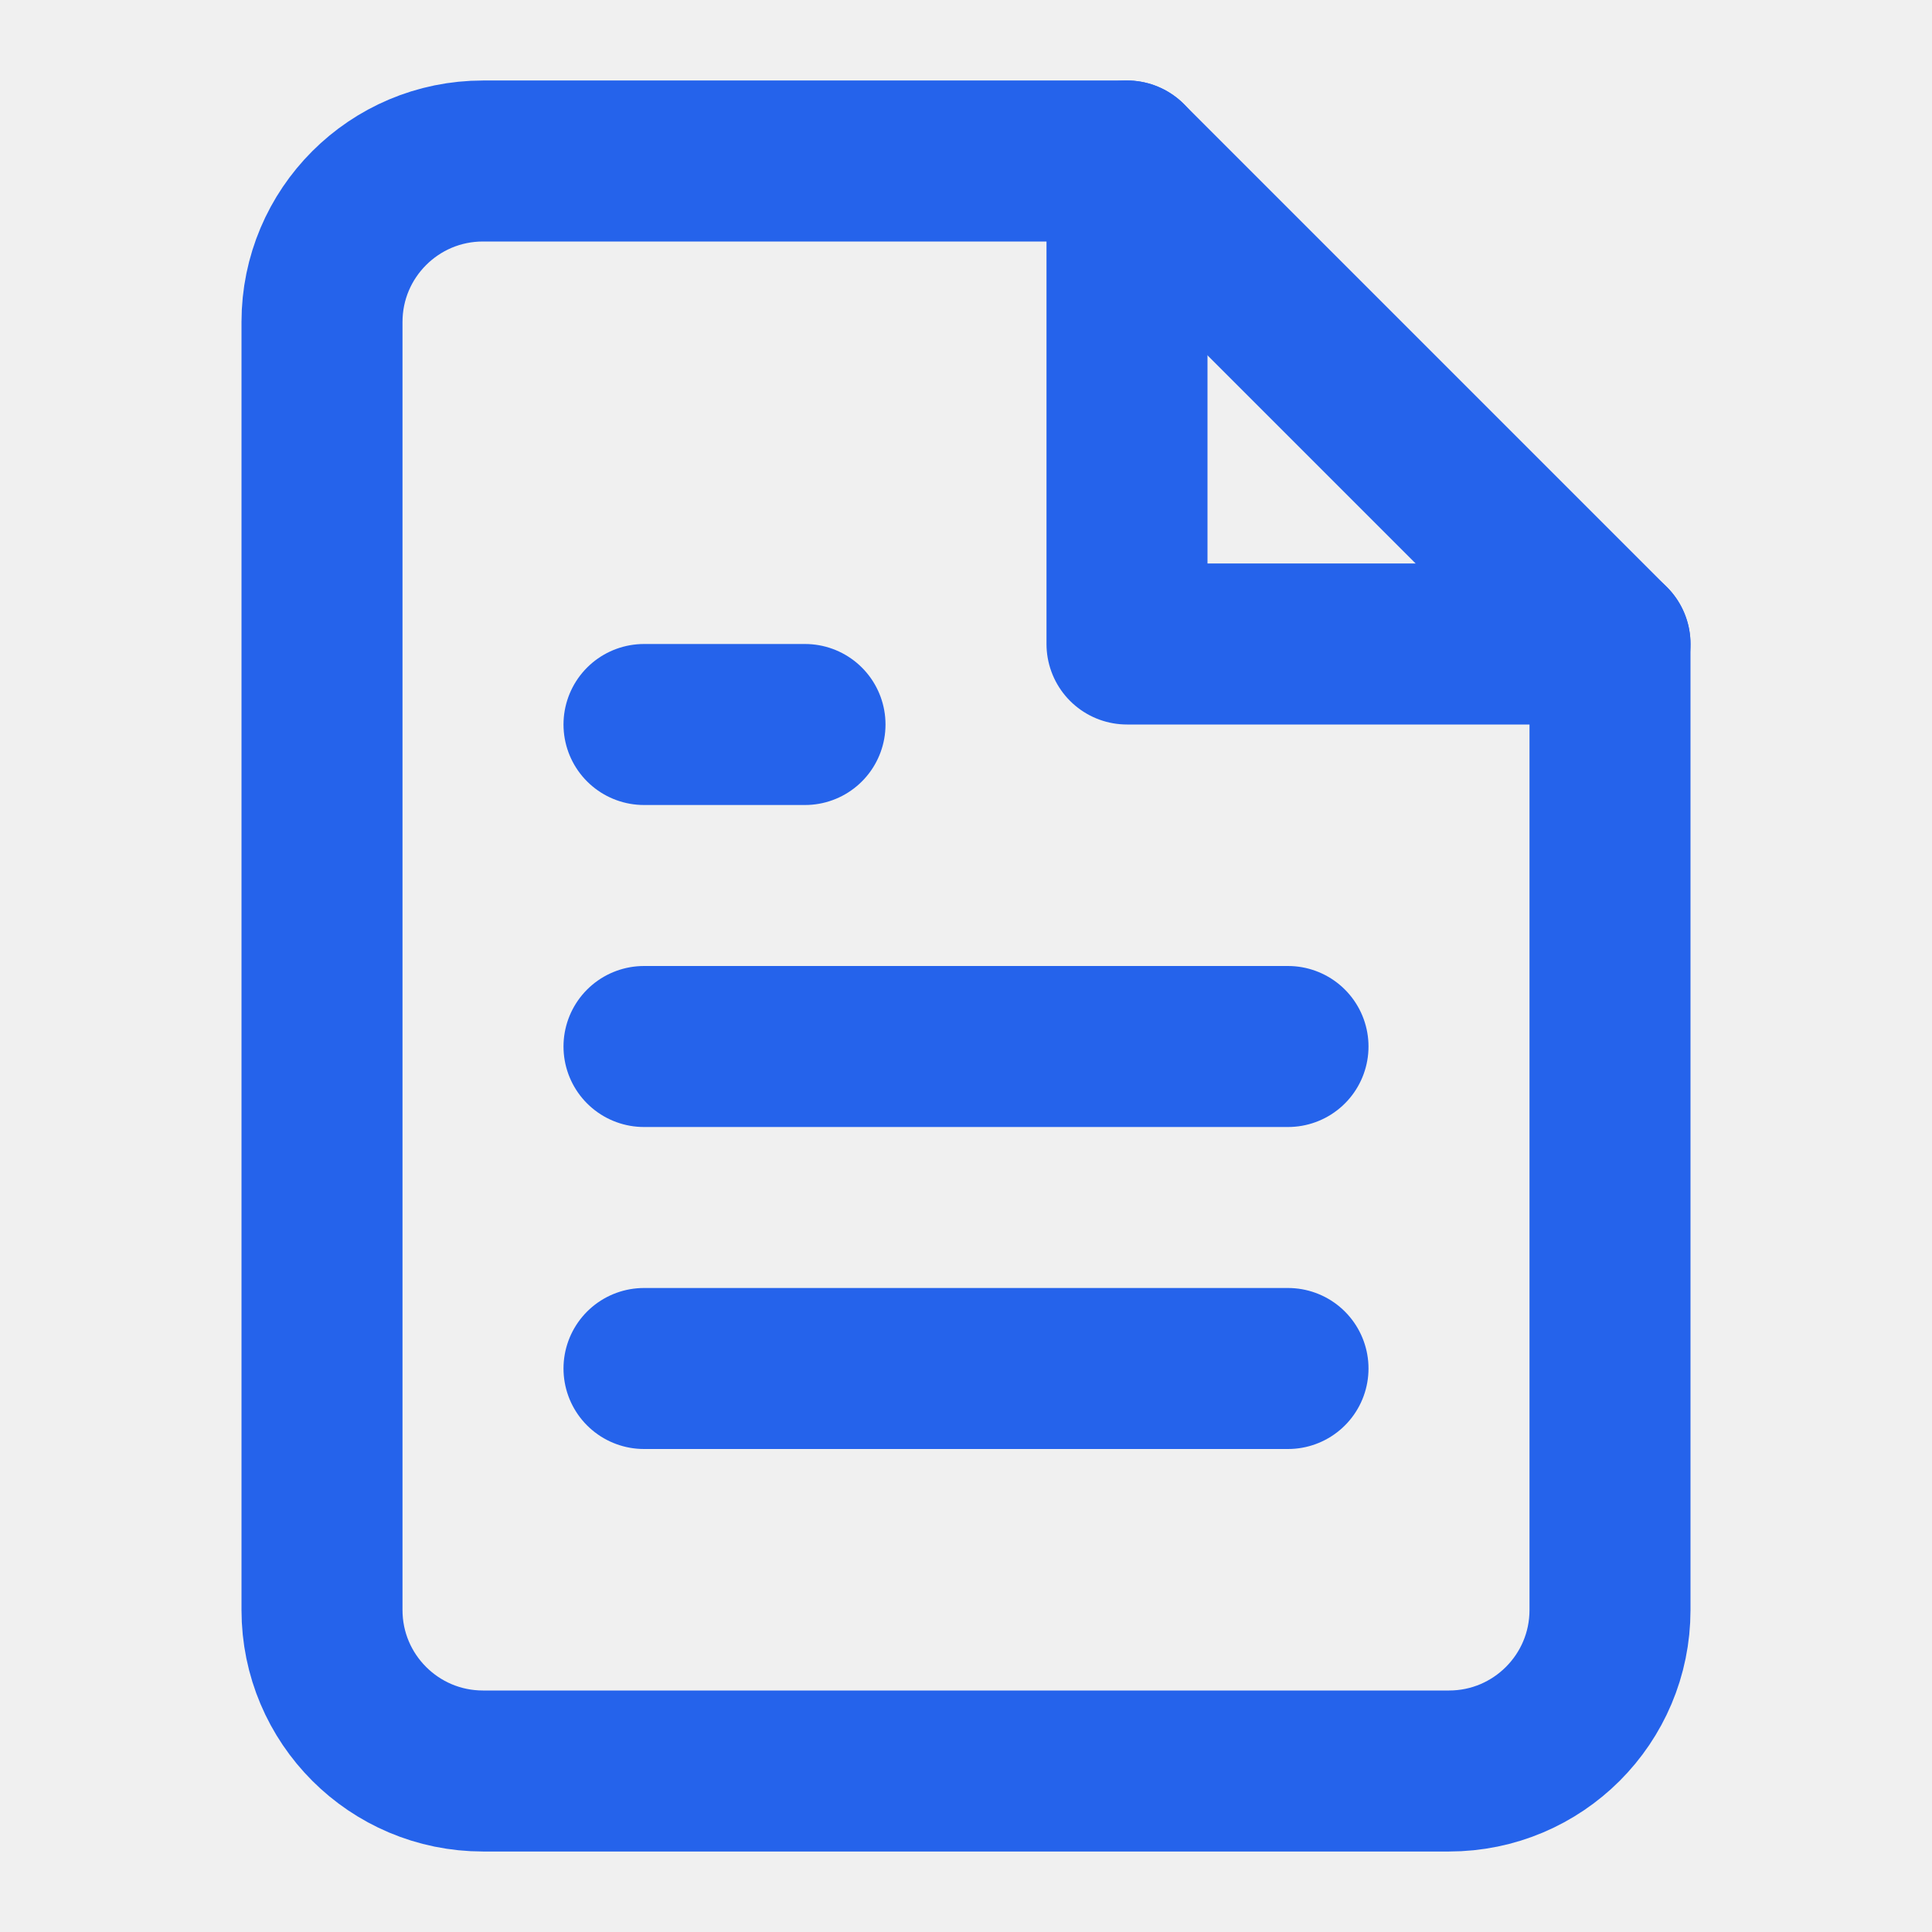
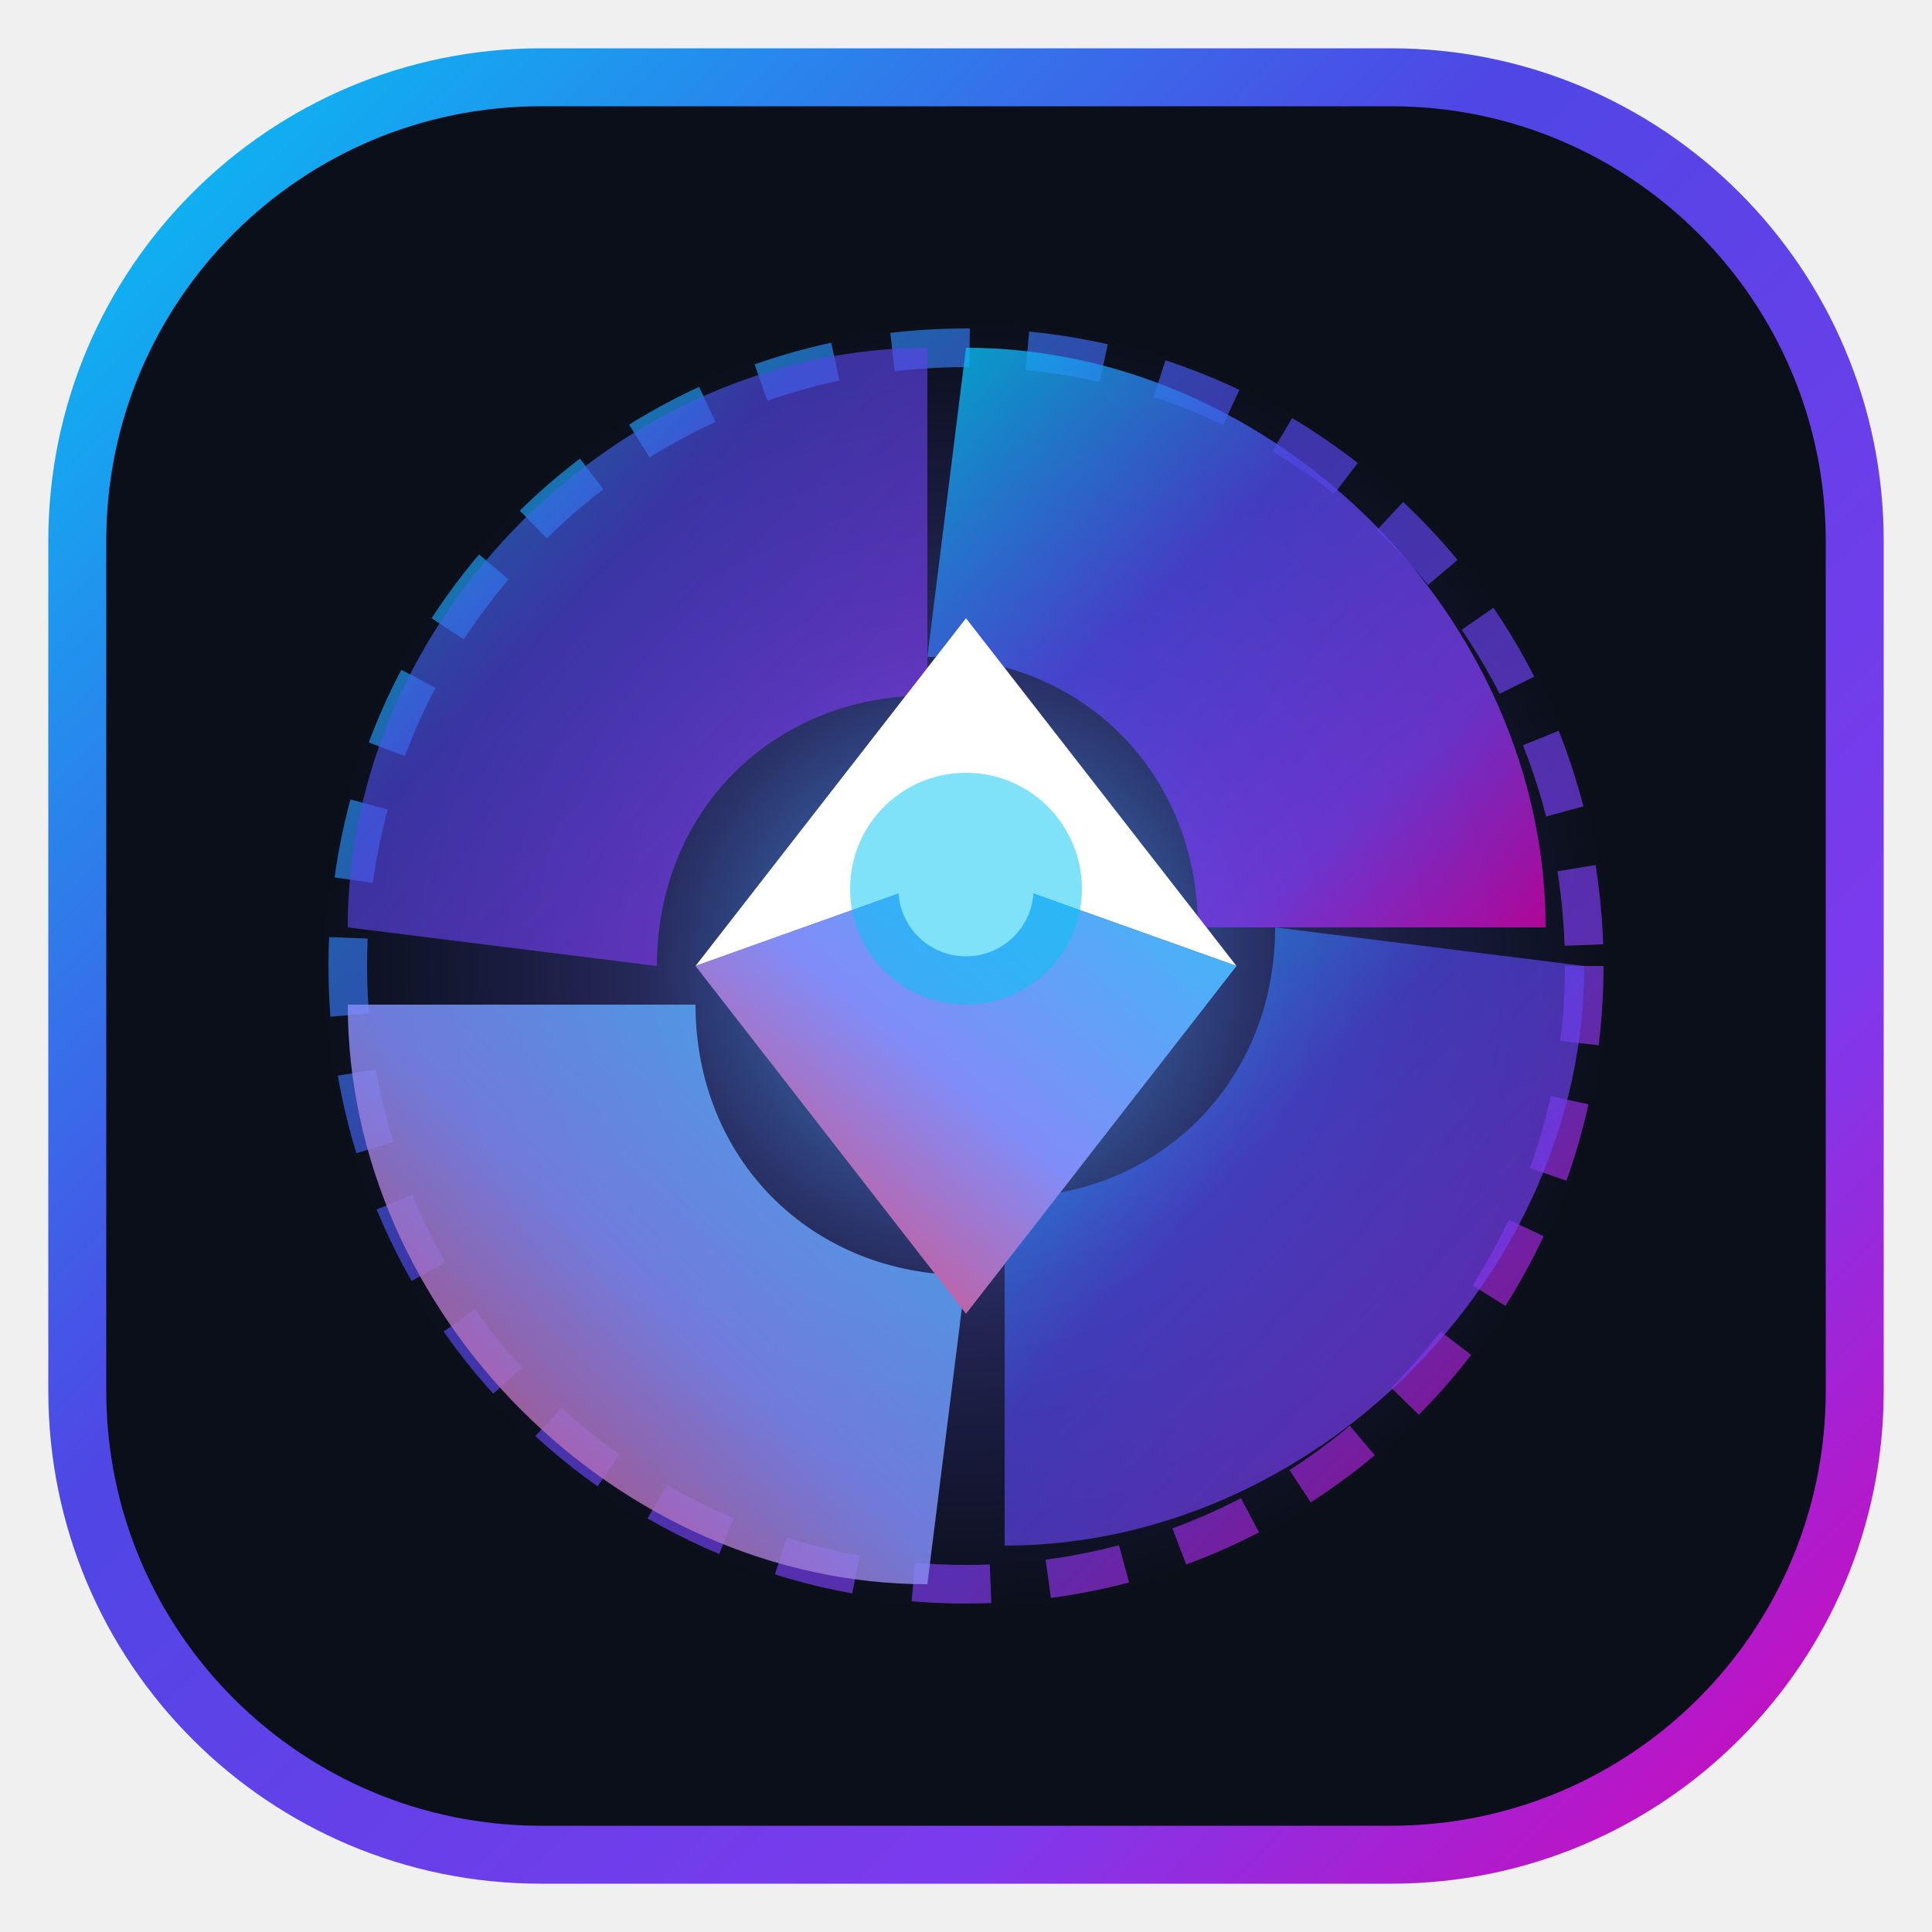
- <svg xmlns="http://www.w3.org/2000/svg" viewBox="0 0 24 24" fill="none" stroke="#2563eb" stroke-width="2" stroke-linecap="round" stroke-linejoin="round">
-   <path d="M14 2H6a2 2 0 0 0-2 2v16a2 2 0 0 0 2 2h12a2 2 0 0 0 2-2V8z" />
-   <polyline points="14 2 14 8 20 8" />
-   <line x1="16" y1="13" x2="8" y2="13" />
-   <line x1="16" y1="17" x2="8" y2="17" />
-   <polyline points="10 9 9 9 8 9" />
+ <svg xmlns="http://www.w3.org/2000/svg" viewBox="0 0 100 100" fill="none">
+   <defs>
+     <linearGradient id="clFaviconGrad" x1="0%" y1="0%" x2="100%" y2="100%">
+       <stop offset="0%" stop-color="#01C7F4" />
+       <stop offset="40%" stop-color="#4F46E5" />
+       <stop offset="75%" stop-color="#7C3AED" />
+       <stop offset="100%" stop-color="#D803B3" />
+     </linearGradient>
+     <linearGradient id="clPrismGrad" x1="100%" y1="0%" x2="0%" y2="100%">
+       <stop offset="0%" stop-color="#38BDF8" />
+       <stop offset="50%" stop-color="#818CF8" />
+       <stop offset="100%" stop-color="#F43F5E" />
+     </linearGradient>
+     <radialGradient id="clFaviconCore" cx="50%" cy="50%" r="50%">
+       <stop offset="0%" stop-color="#38BDF8" stop-opacity="0.9" />
+       <stop offset="50%" stop-color="#6366F1" stop-opacity="0.3" />
+       <stop offset="100%" stop-color="#4F46E5" stop-opacity="0" />
+     </radialGradient>
+   </defs>
+   <rect x="4" y="4" width="92" height="92" rx="24" fill="#0B0F19" stroke="url(#clFaviconGrad)" stroke-width="3" />
+   <circle cx="50" cy="50" r="34" fill="url(#clFaviconCore)" />
+   <circle cx="50" cy="50" r="32" stroke="url(#clFaviconGrad)" stroke-width="2" stroke-dasharray="4 3" stroke-opacity="0.7" />
+   <path d="M 50 18 C 66 18, 80 32, 80 48 L 62 48 C 62 40, 56 34, 48 34 Z" fill="url(#clFaviconGrad)" fill-opacity="0.8" />
+   <path d="M 82 50 C 82 66, 68 80, 52 80 L 52 62 C 60 62, 66 56, 66 48 Z" fill="url(#clFaviconGrad)" fill-opacity="0.7" />
+   <path d="M 48 82 C 32 82, 18 68, 18 52 L 36 52 C 36 60, 42 66, 50 66 Z" fill="url(#clPrismGrad)" fill-opacity="0.85" />
+   <path d="M 18 48 C 18 32, 32 18, 48 18 L 48 36 C 40 36, 34 42, 34 50 Z" fill="url(#clFaviconGrad)" fill-opacity="0.65" />
+   <path d="M 50 32 L 64 50 L 50 45 L 36 50 Z" fill="#FFFFFF" />
+   <path d="M 50 45 L 64 50 L 50 68 L 36 50 Z" fill="url(#clPrismGrad)" />
+   <circle cx="50" cy="46" r="3.5" fill="#FFFFFF" />
+   <circle cx="50" cy="46" r="6" fill="#01C7F4" fill-opacity="0.5" />
</svg>
